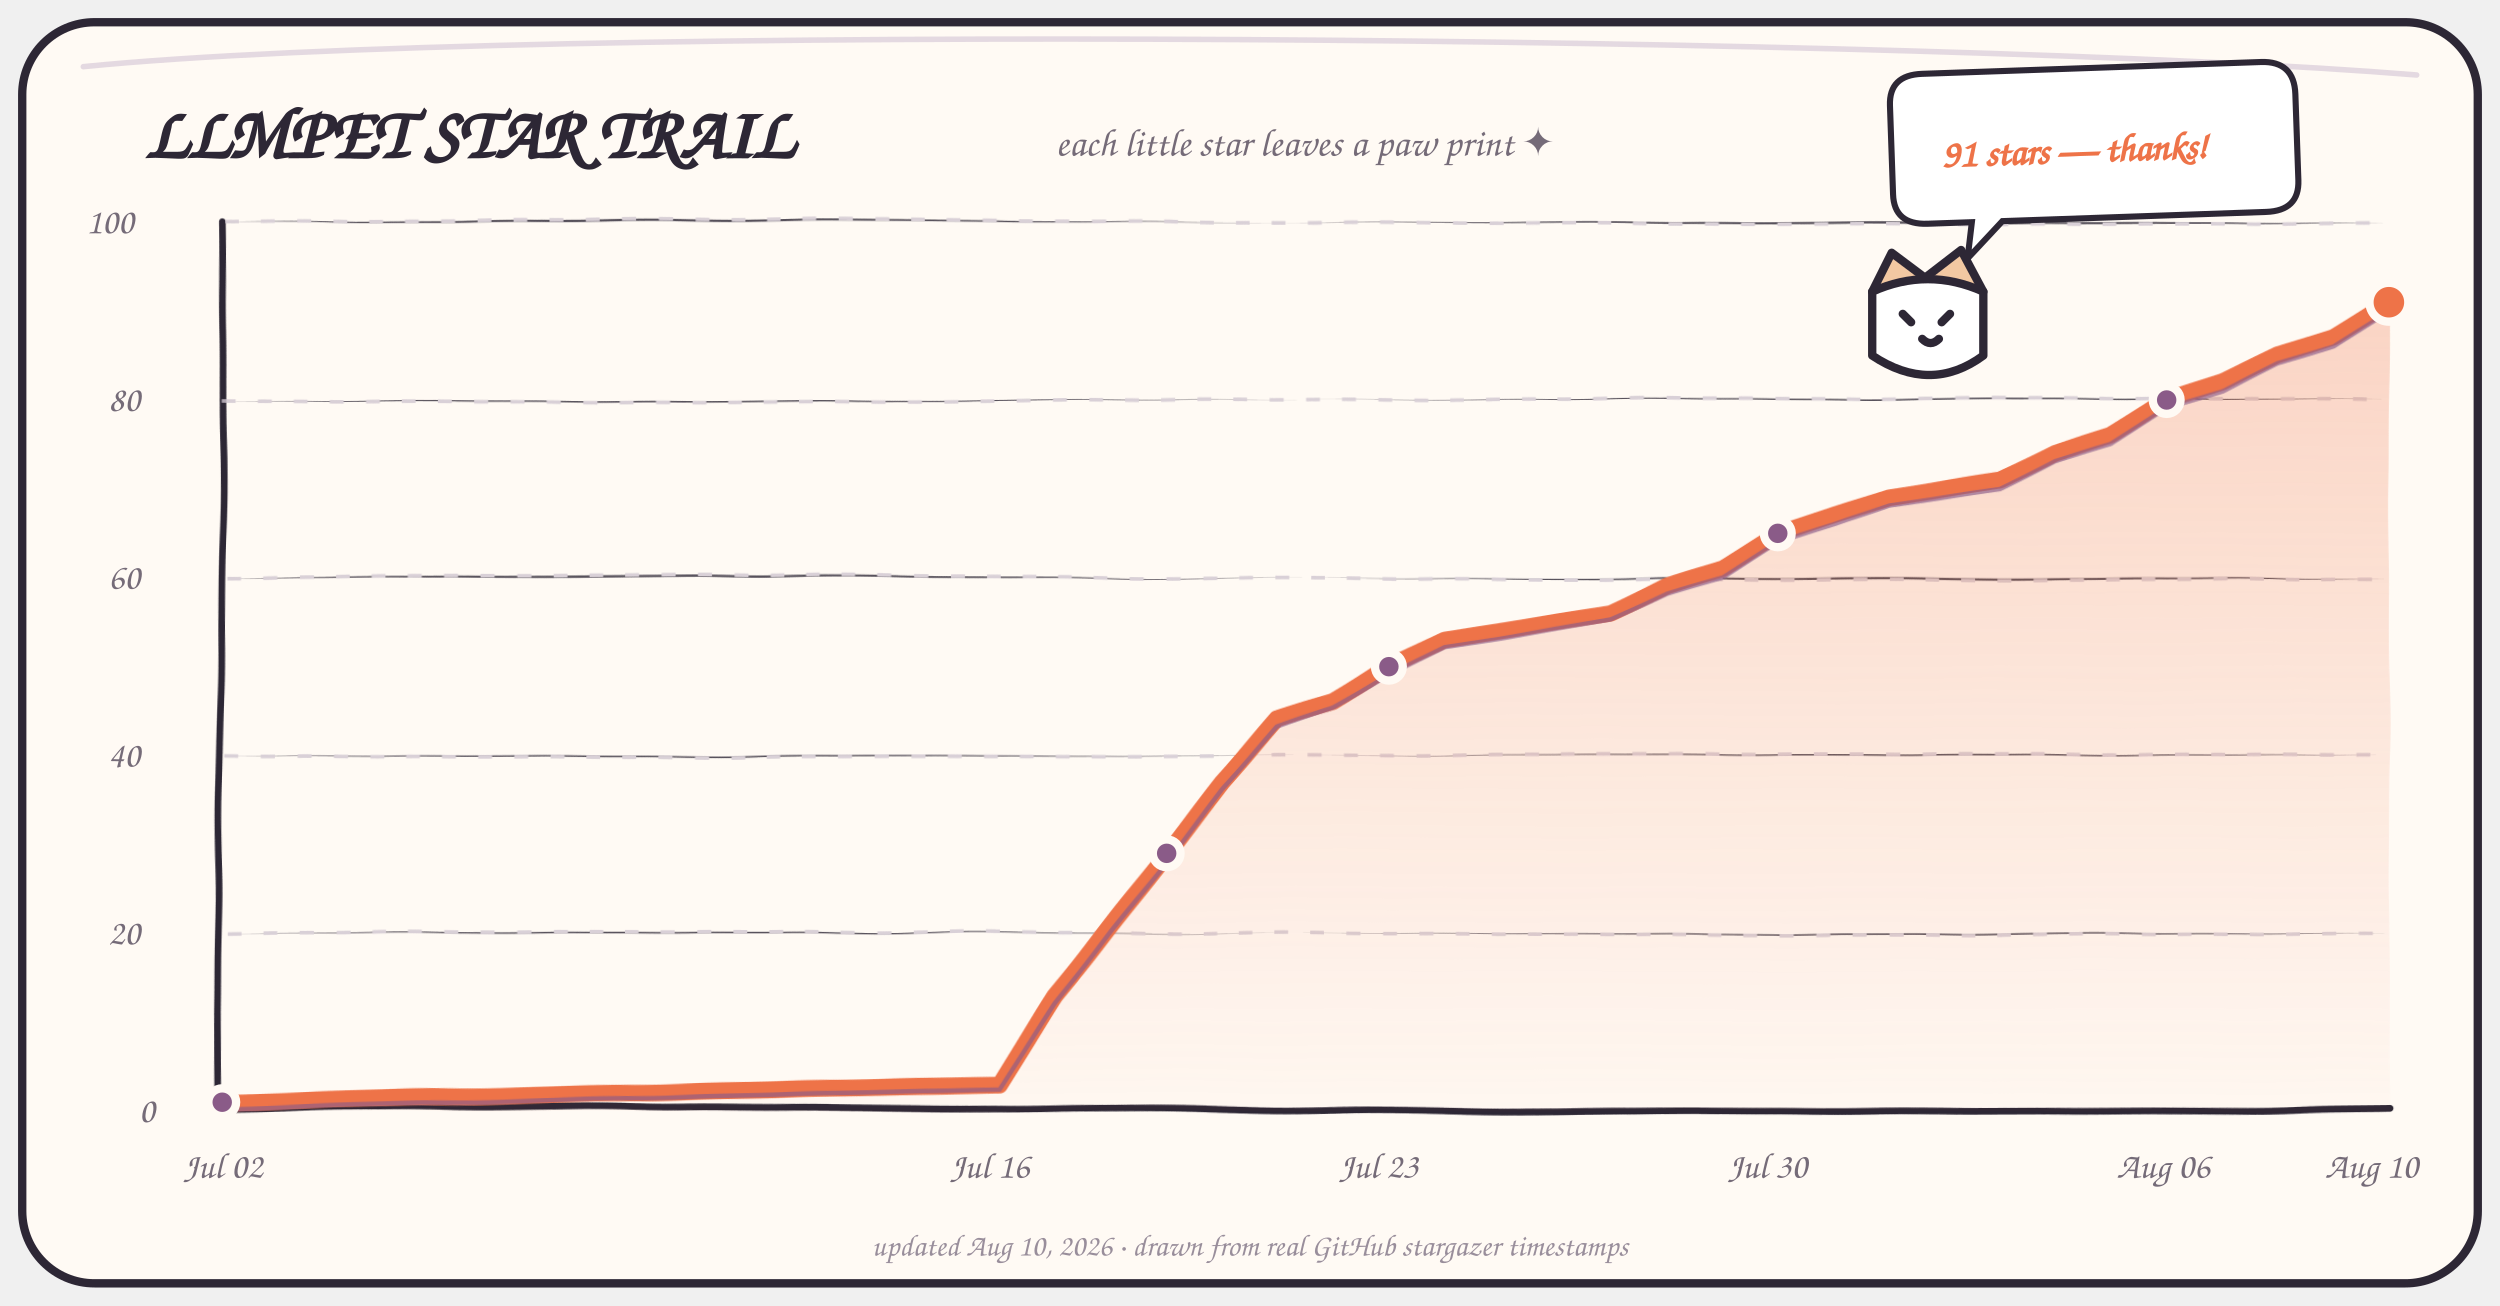
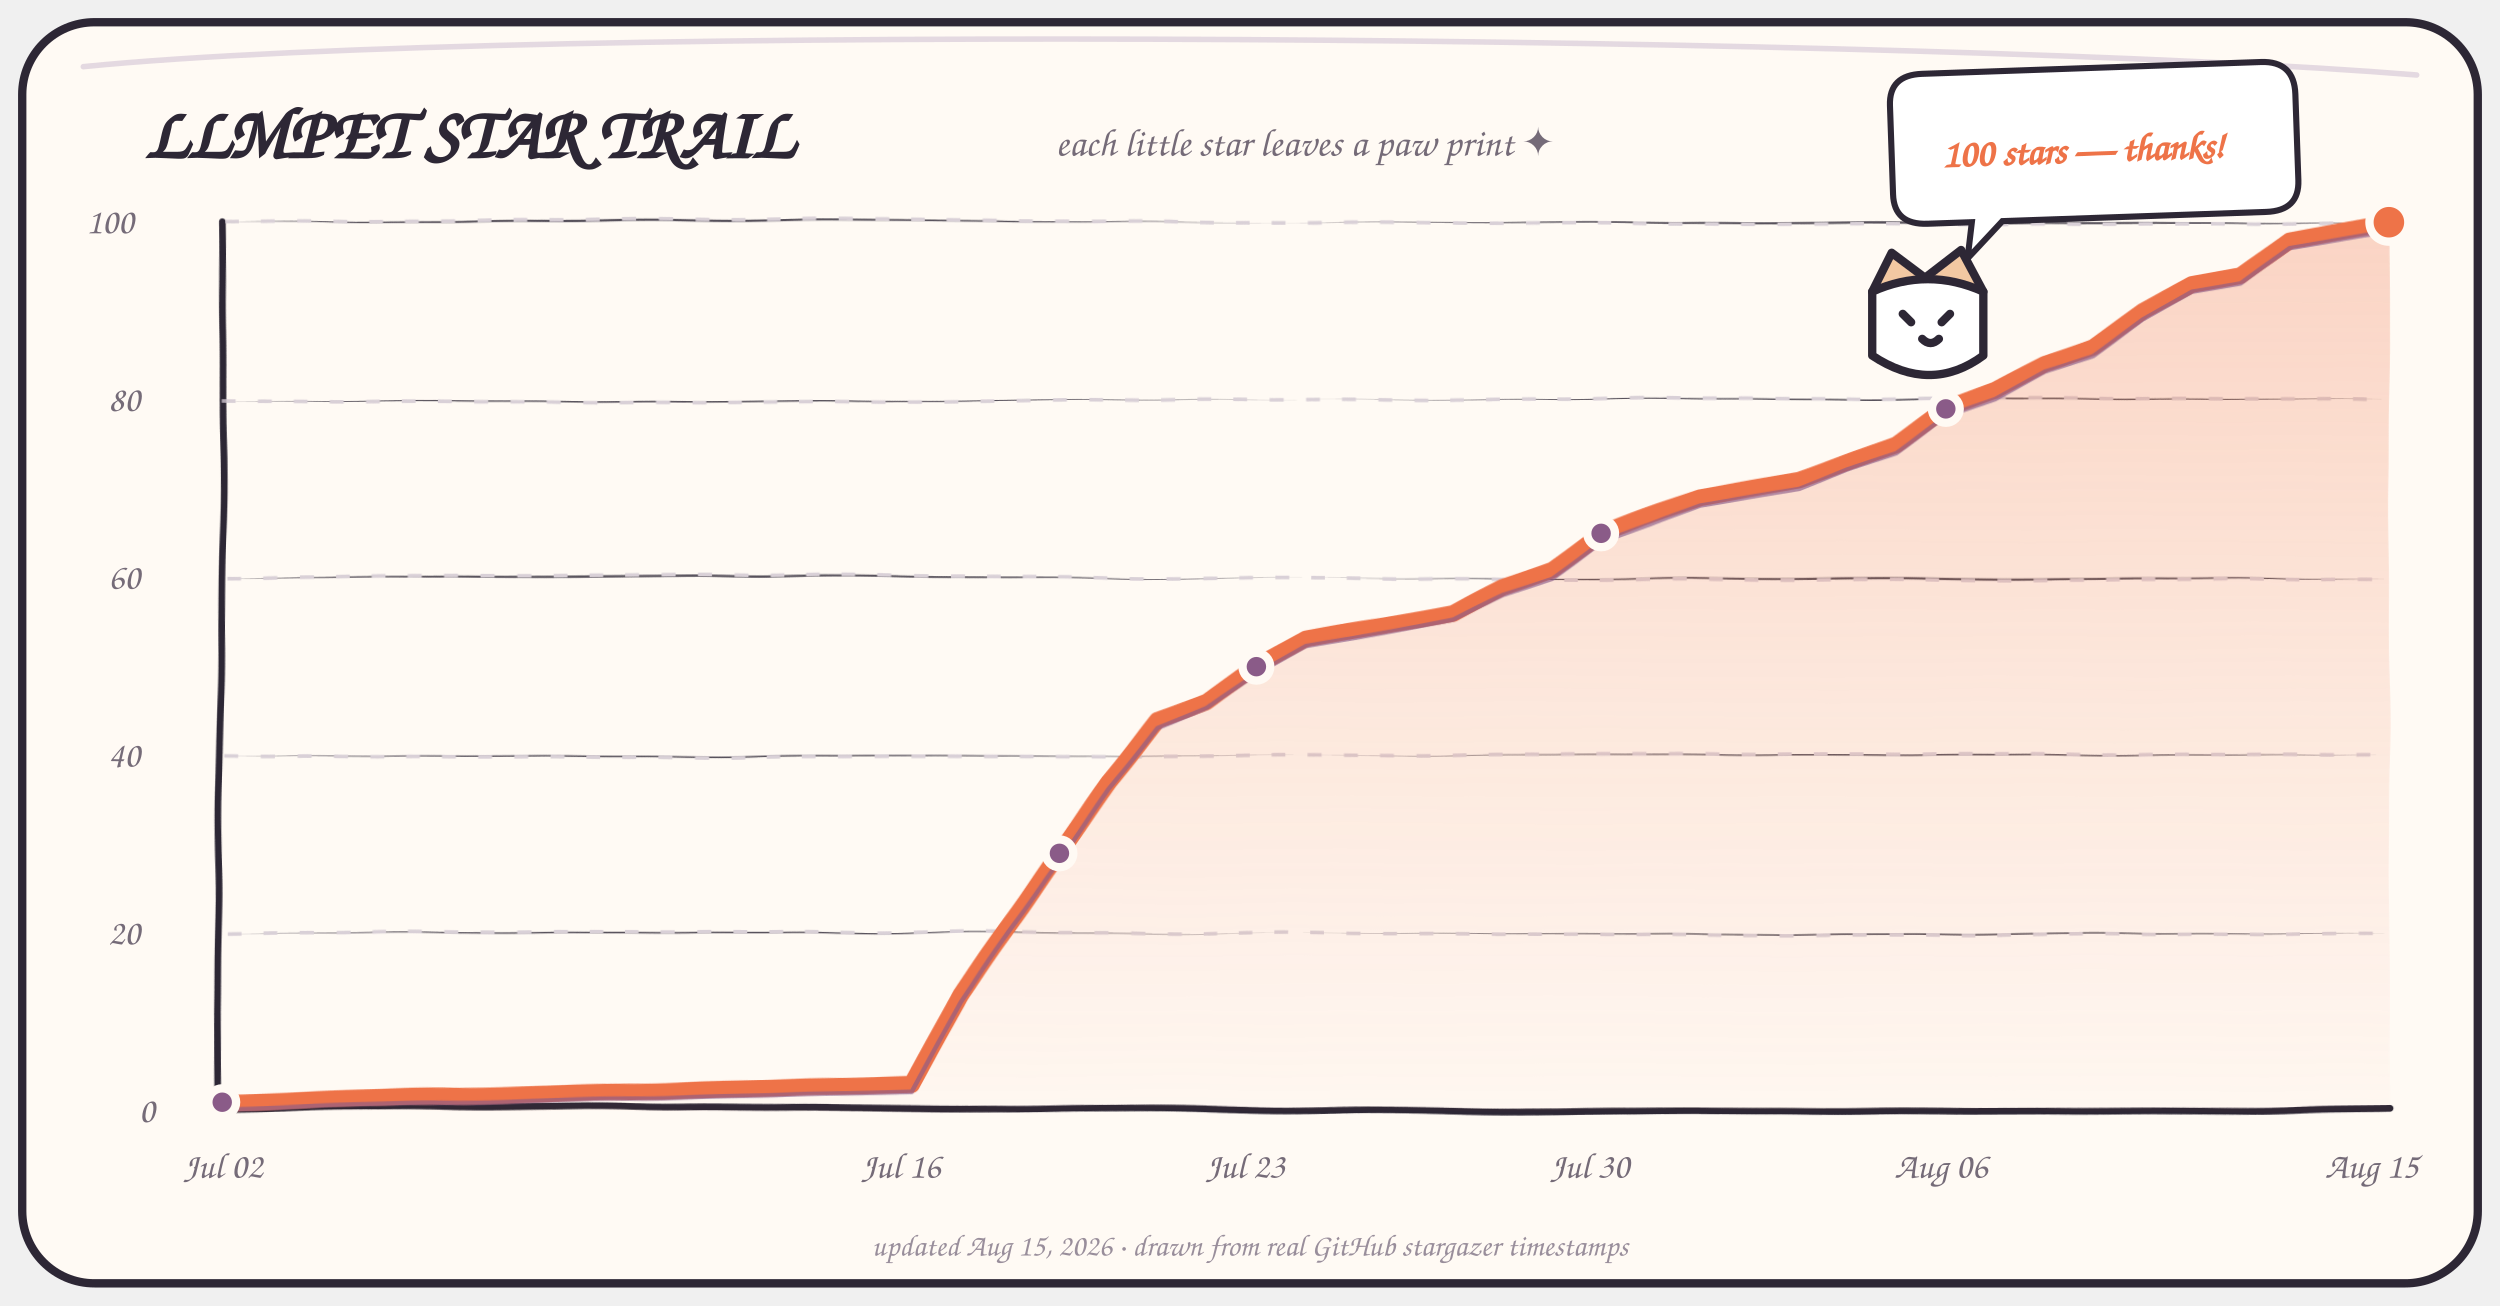
<svg xmlns="http://www.w3.org/2000/svg" width="900" height="470" viewBox="0 0 900 470" role="img" aria-labelledby="title desc">
  <defs>
    <filter id="paper" x="-8%" y="-8%" width="116%" height="116%">
      <feTurbulence type="fractalNoise" baseFrequency="0.018" numOctaves="2" seed="23" result="noise" />
      <feDisplacementMap in="SourceGraphic" in2="noise" scale="1.8" xChannelSelector="R" yChannelSelector="G" />
    </filter>
    <linearGradient id="warmFill" x1="0" y1="0" x2="0" y2="1">
      <stop offset="0" stop-color="#ee7348" stop-opacity=".28" />
      <stop offset="1" stop-color="#ee7348" stop-opacity=".02" />
    </linearGradient>
  </defs>
  <rect x="8" y="8" width="884" height="454" rx="26" fill="#fffaf4" stroke="#2d2735" stroke-width="3" />
  <path d="M30 24 C190 8 699 13 870 27" fill="none" stroke="#d9cbd8" stroke-width="2" stroke-linecap="round" opacity=".7" />
  <g font-family="'Comic Sans MS','Bradley Hand','Kaiti SC',cursive" fill="#2d2735">
    <text x="52" y="57" font-size="26" font-weight="700">LLMPET STAR TRAIL</text>
    <text x="380" y="56" font-size="14" fill="#756b78">each little star leaves a paw print ✦</text>
    <g filter="url(#paper)">
      <path d="M80 399 C258 396 507 403 860 399" fill="none" stroke="#2d2735" stroke-width="2.4" stroke-linecap="round" />
      <path d="M79 400 C77 304 82 198 80 80" fill="none" stroke="#2d2735" stroke-width="2.4" stroke-linecap="round" />
      <g stroke="#cfc5cf" stroke-width="1.3" stroke-dasharray="5 8" opacity=".8">
        <path d="M82 336 C310 334 617 338 860 336" />
        <path d="M81 272 C322 274 612 270 858 272" />
        <path d="M82 208 C307 205 630 211 860 208" />
        <path d="M80 144 C310 146 632 142 859 144" />
        <path d="M81 80 C298 77 622 83 858 80" />
      </g>
-       <path d="M80 396.8 L360 390.4 L380 358.4 L400 332.8 L420 307.2 L440 281.6 L460 259.2 L480 252.8 L500 240 L520 230.4 L540 227.2 L580 220.8 L600 211.2 L620 204.8 L640 192 L660 185.6 L680 179.2 L700 176 L720 172.8 L740 163.2 L760 156.8 L780 144 L800 137.6 L820 128 L840 121.6 L860 108.8 L860 400 L80 400 Z" fill="url(#warmFill)" stroke="none" />
-       <path d="M80 396.8 L360 390.4 L380 358.4 L400 332.8 L420 307.2 L440 281.6 L460 259.2 L480 252.8 L500 240 L520 230.4 L540 227.2 L580 220.8 L600 211.2 L620 204.8 L640 192 L660 185.6 L680 179.2 L700 176 L720 172.8 L740 163.2 L760 156.8 L780 144 L800 137.6 L820 128 L840 121.6 L860 108.8" fill="none" stroke="#ee7348" stroke-width="6" stroke-linecap="round" stroke-linejoin="round" />
-       <path d="M80 399 L360 392 L380 361 L400 335 L420 310 L440 284 L460 262 L480 255 L500 243 L520 233 L540 230 L580 223 L600 214 L620 208 L640 195 L660 189 L680 182 L700 179 L720 176 L740 166 L760 160 L780 147 L800 141 L820 131 L840 125 L860 112" fill="none" stroke="#8a5b88" stroke-width="1.6" stroke-linecap="round" stroke-linejoin="round" opacity=".65" />
+       <path d="M80 396.8 L328.2 390.4 L345.9 358.4 L363.6 332.8 L381.4 307.2 L399.1 281.6 L416.8 259.2 L434.5 252.8 L452.3 240 L470 230.4 L487.7 227.2 L523.2 220.8 L540.9 211.2 L558.6 204.8 L576.4 192 L594.1 185.6 L611.8 179.2 L629.5 176 L647.3 172.8 L665 166.4 L682.7 160 L700.5 147.2 L718.2 140.8 L735.9 131.2 L753.6 124.8 L771.4 112 L789.1 102.4 L806.8 99.2 L824.5 86.4 L860 80 L860 400 L80 400 Z" fill="url(#warmFill)" stroke="none" />
+       <path d="M80 396.8 L328.2 390.4 L345.9 358.4 L363.6 332.8 L381.4 307.2 L399.1 281.6 L416.8 259.2 L434.5 252.8 L452.3 240 L470 230.4 L487.7 227.2 L523.2 220.8 L540.9 211.2 L558.6 204.8 L576.4 192 L594.1 185.6 L611.8 179.2 L629.5 176 L647.3 172.8 L665 166.4 L682.7 160 L700.5 147.2 L718.2 140.8 L735.9 131.2 L753.6 124.8 L771.4 112 L789.1 102.4 L806.8 99.2 L824.5 86.4 L860 80" fill="none" stroke="#ee7348" stroke-width="6" stroke-linecap="round" stroke-linejoin="round" />
+       <path d="M80 399 L328.2 393 L345.9 361 L363.6 335 L381.4 310 L399.1 284 L416.8 262 L434.5 255 L452.3 243 L470 233 L487.7 230 L523.2 223 L540.9 214 L558.6 208 L576.4 195 L594.1 189 L611.8 182 L629.5 179 L647.3 176 L665 169 L682.7 163 L700.5 150 L718.2 144 L735.9 134 L753.6 128 L771.4 115 L789.1 105 L806.8 102 L824.5 89 L860 83" fill="none" stroke="#8a5b88" stroke-width="1.6" stroke-linecap="round" stroke-linejoin="round" opacity=".65" />
    </g>
    <g fill="#8a5b88" stroke="#fffaf4" stroke-width="3">
      <circle cx="80" cy="396.8" r="5" />
-       <circle cx="420" cy="307.2" r="5" />
-       <circle cx="500" cy="240" r="5" />
-       <circle cx="640" cy="192" r="5" />
-       <circle cx="780" cy="144" r="5" />
-       <circle cx="860" cy="108.8" r="7" fill="#ee7348" />
+       <circle cx="381.4" cy="307.2" r="5" />
+       <circle cx="452.3" cy="240" r="5" />
+       <circle cx="576.4" cy="192" r="5" />
+       <circle cx="700.5" cy="147.2" r="5" />
+       <circle cx="860" cy="80" r="7" fill="#ee7348" />
    </g>
    <g font-size="13" fill="#756b78">
      <text x="66" y="424">Jul 02</text>
-       <text x="342" y="424">Jul 16</text>
-       <text x="482" y="424">Jul 23</text>
-       <text x="622" y="424">Jul 30</text>
-       <text x="762" y="424">Aug 06</text>
-       <text x="837" y="424">Aug 10</text>
+       <text x="310" y="424">Jul 16</text>
+       <text x="434" y="424">Jul 23</text>
+       <text x="558" y="424">Jul 30</text>
+       <text x="682" y="424">Aug 06</text>
+       <text x="837" y="424">Aug 15</text>
      <text x="50" y="404">0</text>
      <text x="39" y="340">20</text>
      <text x="39" y="276">40</text>
      <text x="39" y="212">60</text>
      <text x="39" y="148">80</text>
      <text x="31" y="84">100</text>
    </g>
    <g transform="translate(680 27) rotate(-2)">
      <path d="M0 11 Q0 0 12 0 H134 Q146 0 146 12 V43 Q146 54 134 54 H39 L26 67 L28 54 H12 Q0 54 0 43 Z" fill="#fff" stroke="#2d2735" stroke-width="2.2" />
-       <text x="18" y="34" font-size="14" font-weight="700" fill="#ee7348">91 stars — thanks!</text>
+       <text x="18" y="34" font-size="14" font-weight="700" fill="#ee7348">100 stars — thanks!</text>
    </g>
    <g transform="translate(668 85)" stroke="#2d2735" stroke-width="3" stroke-linecap="round" stroke-linejoin="round">
      <path d="M6 20 L13 6 L25 15 L38 5 L46 20" fill="#f2c8a2" />
      <path d="M6 20 Q26 11 46 20 V43 Q27 57 6 43 Z" fill="#fff" />
      <path d="M17 28 L20 31 M34 28 L31 31 M24 37 Q27 40 30 37" fill="none" />
    </g>
-     <text x="450" y="452" font-size="11" text-anchor="middle" fill="#998e9b">updated Aug 10, 2026 · drawn from real GitHub stargazer timestamps</text>
+     <text x="450" y="452" font-size="11" text-anchor="middle" fill="#998e9b">updated Aug 15, 2026 · drawn from real GitHub stargazer timestamps</text>
  </g>
</svg>
